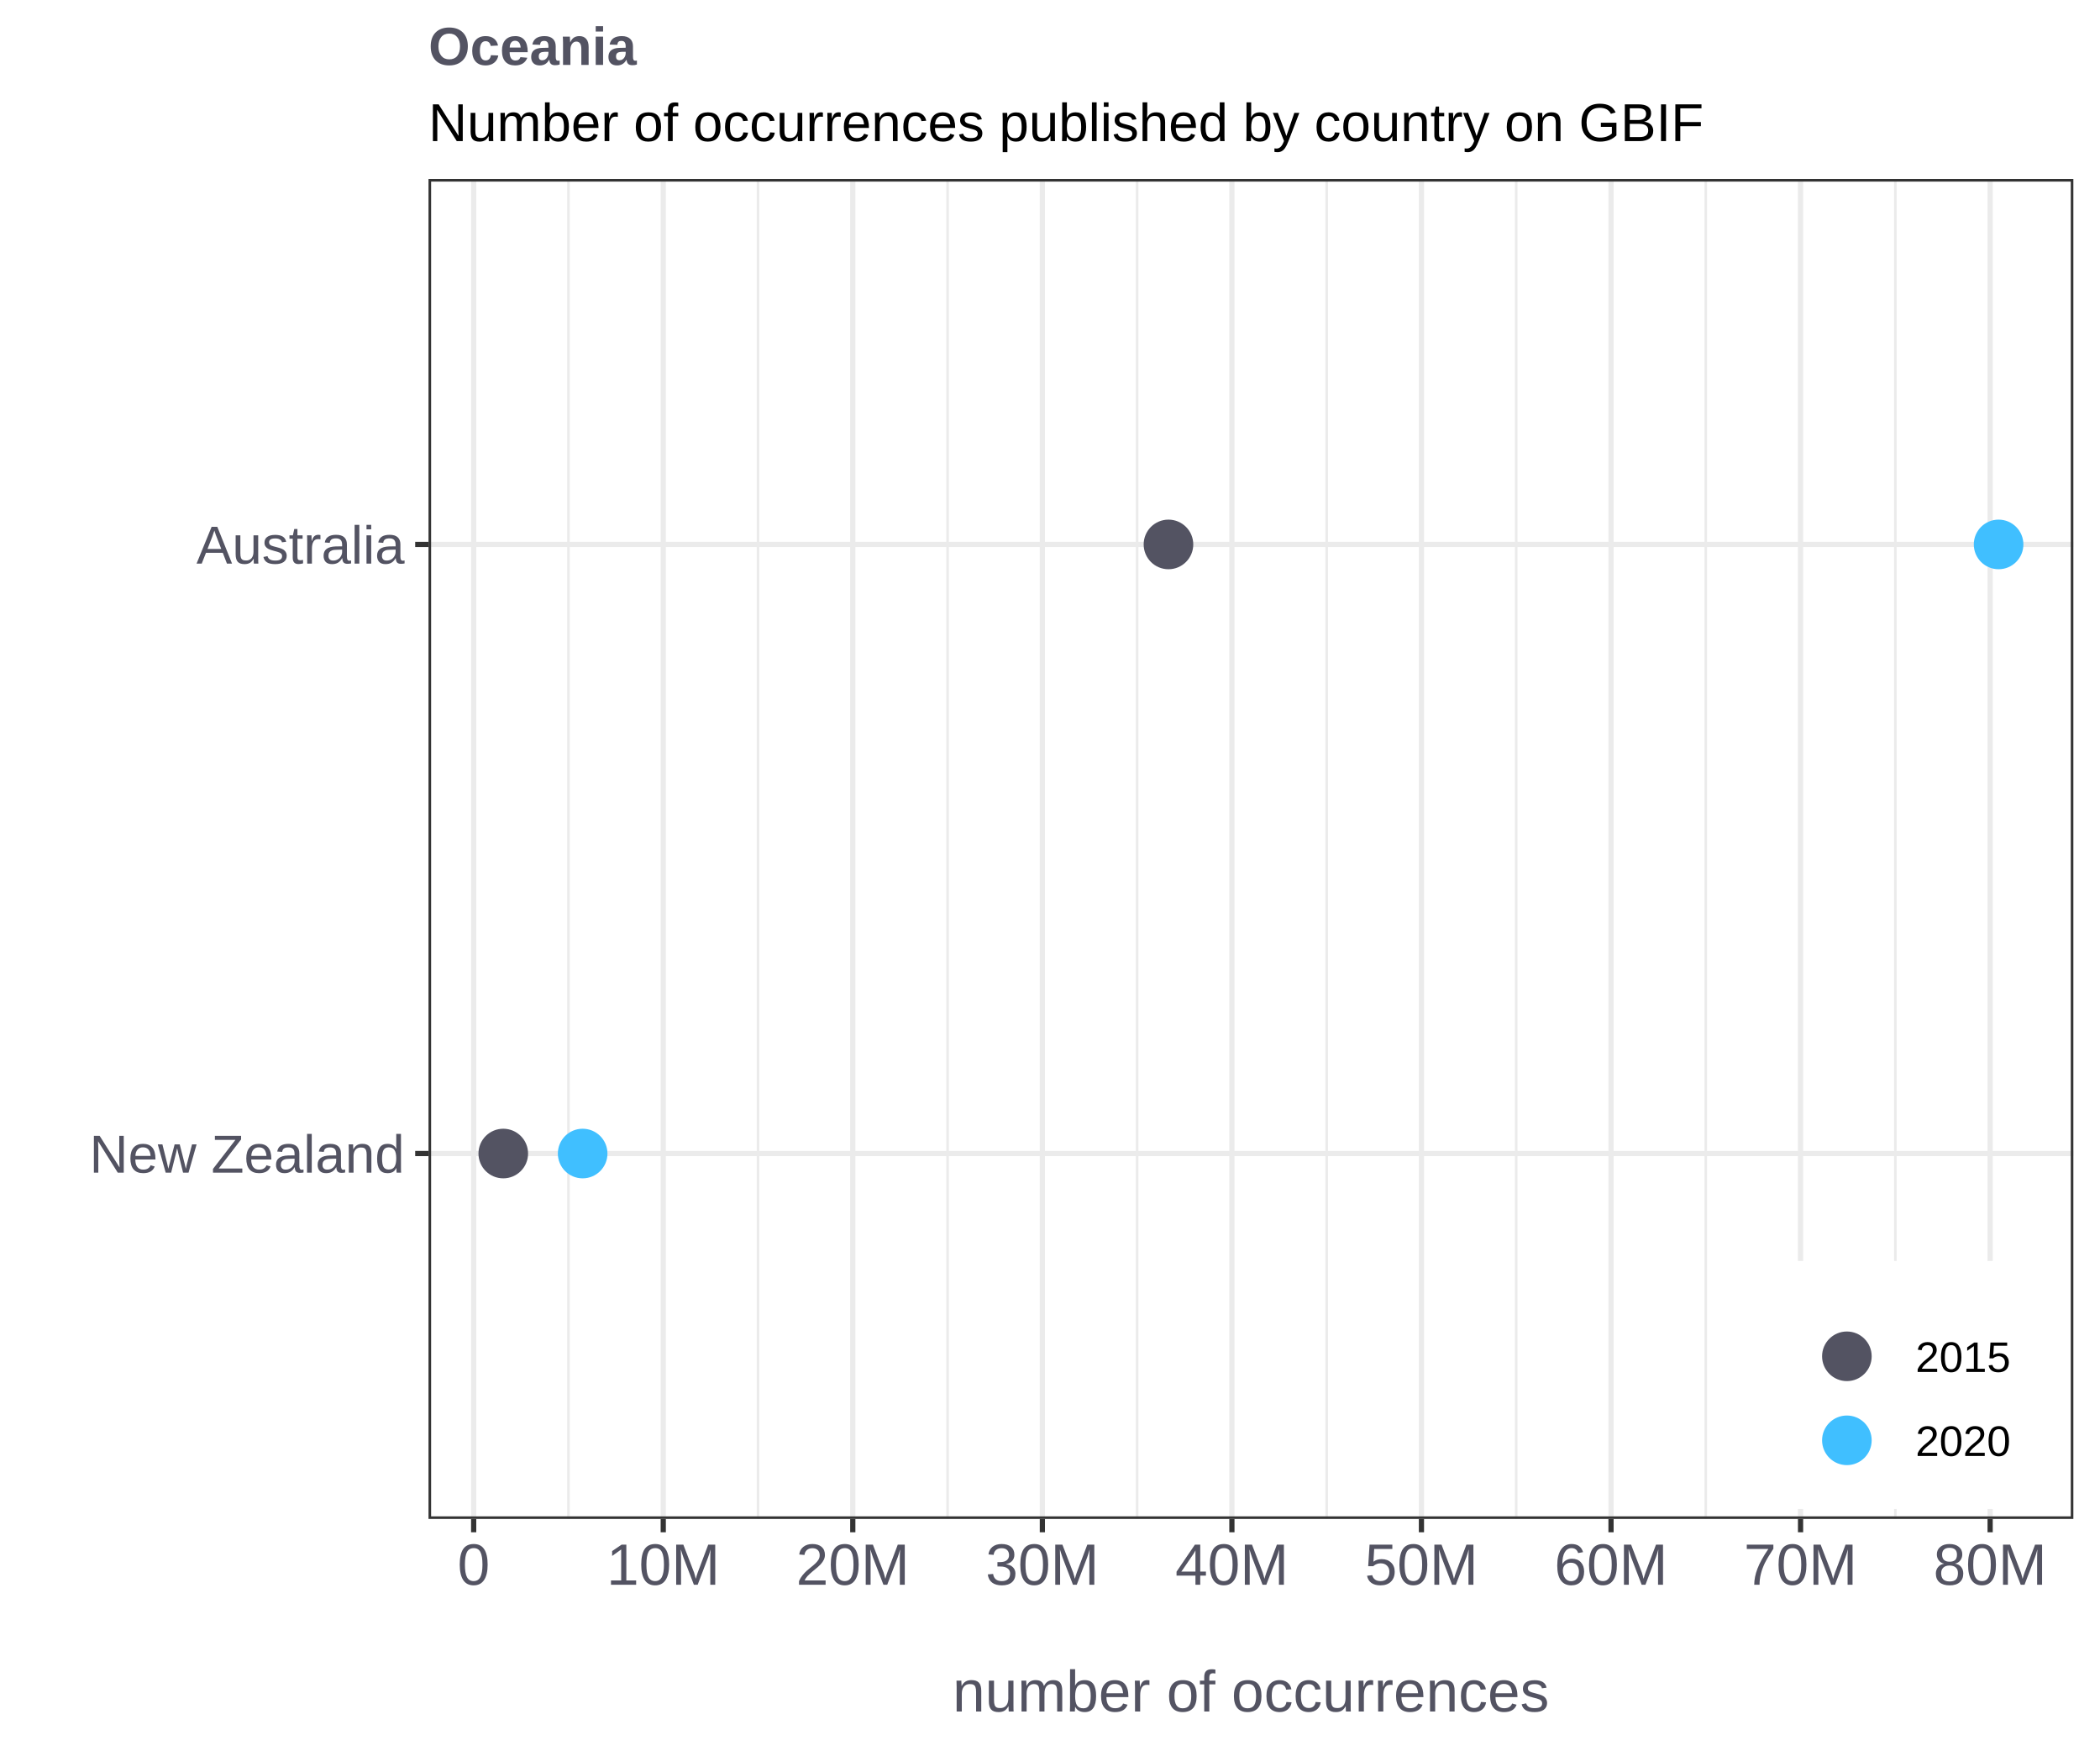
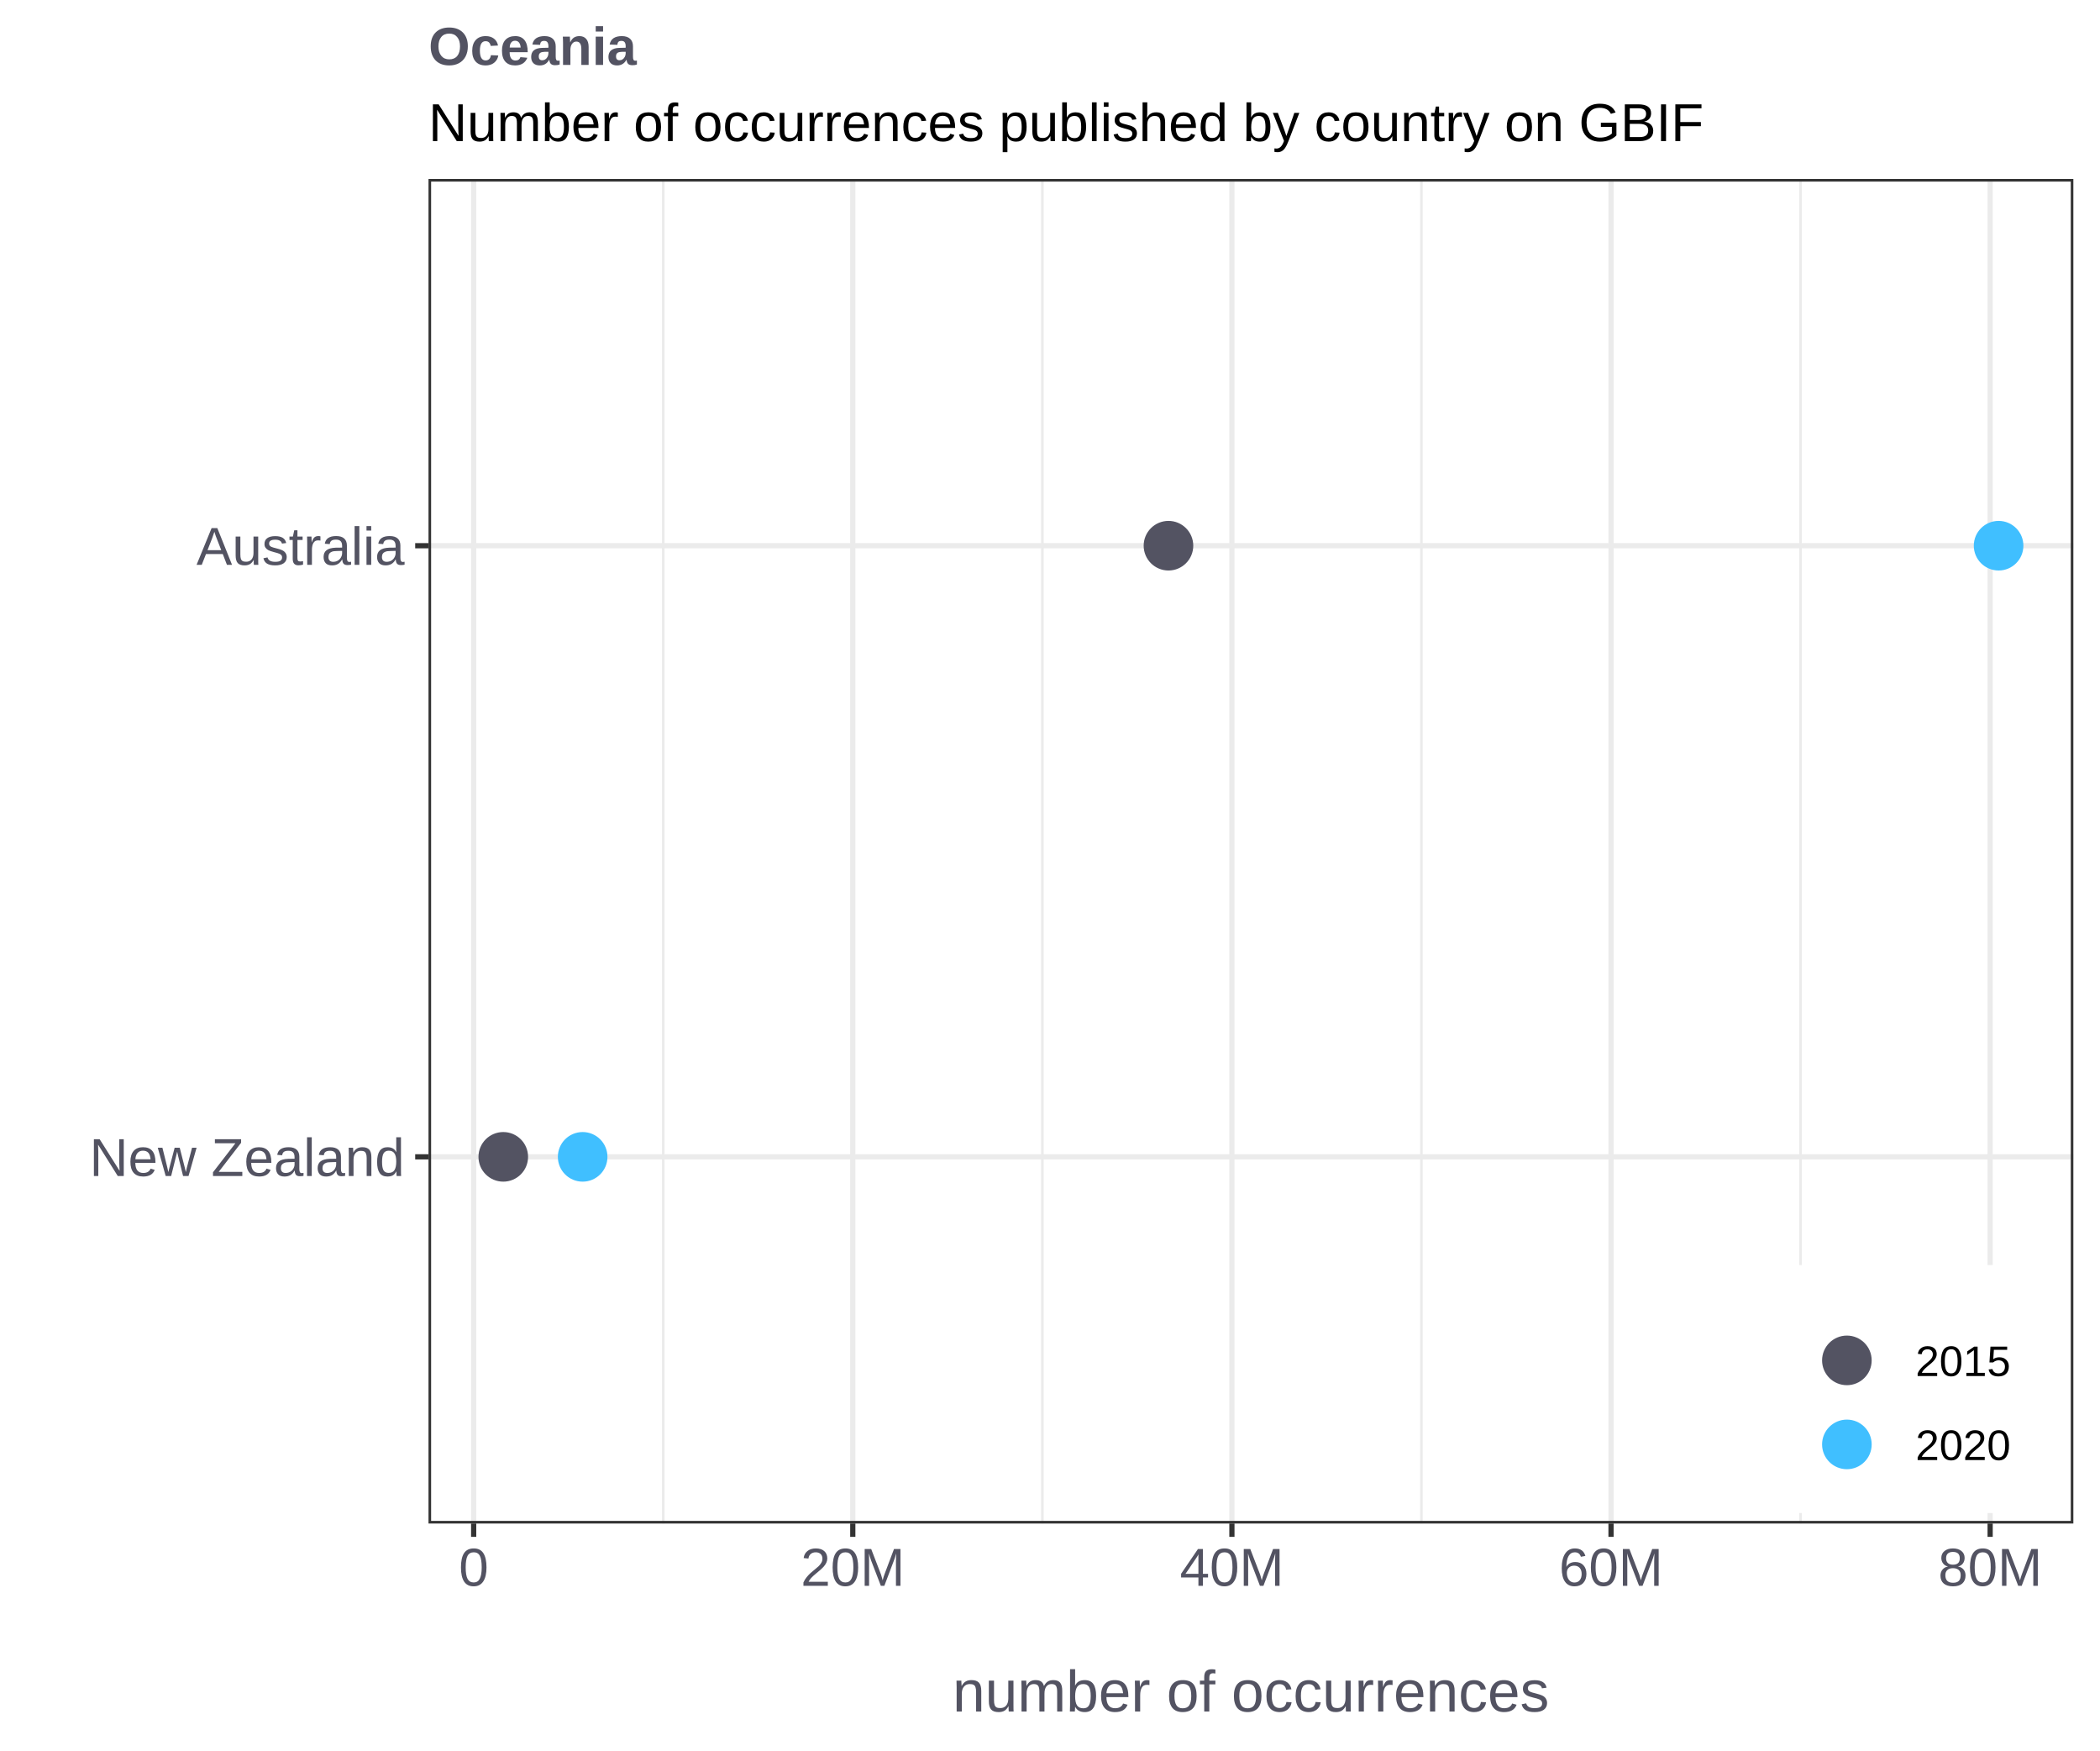
<svg xmlns="http://www.w3.org/2000/svg" viewBox="0 0 432.00 360.00">
  <defs>
    <style type="text/css">
    line, polyline, path, rect, circle {
      fill: none;
      stroke: #000000;
      stroke-linecap: round;
      stroke-linejoin: round;
      stroke-miterlimit: 10.00;
    }
  </style>
  </defs>
  <rect width="100%" height="100%" style="stroke: none; fill: #FFFFFF;" />
  <rect x="0.00" y="0.00" width="432.00" height="360.00" style="stroke-width: 1.07; stroke: #FFFFFF; fill: #FFFFFF;" />
  <defs>
-     <clipPath id="cpODguMTUxMnw0MjYuNTIxfDMxMi4zOTV8MzYuODEzNA==">
-       <rect x="88.15" y="36.81" width="338.37" height="275.58" />
+     <clipPath id="cpODguMTUxMnw0MjYuNTIxfDMxMy4zMzN8MzYuODEzNA==">
+       <rect x="88.15" y="36.81" width="338.37" height="276.52" />
    </clipPath>
  </defs>
-   <rect x="88.15" y="36.81" width="338.37" height="275.58" style="stroke-width: 1.07; stroke: none; fill: #FFFFFF;" clip-path="url(#cpODguMTUxMnw0MjYuNTIxfDMxMi4zOTV8MzYuODEzNA==)" />
-   <polyline points="116.94,312.40 116.94,36.81 " style="stroke-width: 0.53; stroke: #EBEBEB; stroke-linecap: butt;" clip-path="url(#cpODguMTUxMnw0MjYuNTIxfDMxMi4zOTV8MzYuODEzNA==)" />
-   <polyline points="155.94,312.40 155.94,36.81 " style="stroke-width: 0.53; stroke: #EBEBEB; stroke-linecap: butt;" clip-path="url(#cpODguMTUxMnw0MjYuNTIxfDMxMi4zOTV8MzYuODEzNA==)" />
-   <polyline points="194.93,312.40 194.93,36.81 " style="stroke-width: 0.53; stroke: #EBEBEB; stroke-linecap: butt;" clip-path="url(#cpODguMTUxMnw0MjYuNTIxfDMxMi4zOTV8MzYuODEzNA==)" />
-   <polyline points="233.92,312.40 233.92,36.81 " style="stroke-width: 0.53; stroke: #EBEBEB; stroke-linecap: butt;" clip-path="url(#cpODguMTUxMnw0MjYuNTIxfDMxMi4zOTV8MzYuODEzNA==)" />
-   <polyline points="272.92,312.40 272.92,36.81 " style="stroke-width: 0.53; stroke: #EBEBEB; stroke-linecap: butt;" clip-path="url(#cpODguMTUxMnw0MjYuNTIxfDMxMi4zOTV8MzYuODEzNA==)" />
-   <polyline points="311.91,312.40 311.91,36.81 " style="stroke-width: 0.53; stroke: #EBEBEB; stroke-linecap: butt;" clip-path="url(#cpODguMTUxMnw0MjYuNTIxfDMxMi4zOTV8MzYuODEzNA==)" />
-   <polyline points="350.90,312.40 350.90,36.81 " style="stroke-width: 0.53; stroke: #EBEBEB; stroke-linecap: butt;" clip-path="url(#cpODguMTUxMnw0MjYuNTIxfDMxMi4zOTV8MzYuODEzNA==)" />
-   <polyline points="389.90,312.40 389.90,36.81 " style="stroke-width: 0.53; stroke: #EBEBEB; stroke-linecap: butt;" clip-path="url(#cpODguMTUxMnw0MjYuNTIxfDMxMi4zOTV8MzYuODEzNA==)" />
-   <polyline points="88.15,237.24 426.52,237.24 " style="stroke-width: 1.07; stroke: #EBEBEB; stroke-linecap: butt;" clip-path="url(#cpODguMTUxMnw0MjYuNTIxfDMxMi4zOTV8MzYuODEzNA==)" />
-   <polyline points="88.15,111.97 426.52,111.97 " style="stroke-width: 1.07; stroke: #EBEBEB; stroke-linecap: butt;" clip-path="url(#cpODguMTUxMnw0MjYuNTIxfDMxMi4zOTV8MzYuODEzNA==)" />
-   <polyline points="97.44,312.40 97.44,36.81 " style="stroke-width: 1.07; stroke: #EBEBEB; stroke-linecap: butt;" clip-path="url(#cpODguMTUxMnw0MjYuNTIxfDMxMi4zOTV8MzYuODEzNA==)" />
-   <polyline points="136.44,312.40 136.44,36.81 " style="stroke-width: 1.07; stroke: #EBEBEB; stroke-linecap: butt;" clip-path="url(#cpODguMTUxMnw0MjYuNTIxfDMxMi4zOTV8MzYuODEzNA==)" />
-   <polyline points="175.43,312.40 175.43,36.81 " style="stroke-width: 1.07; stroke: #EBEBEB; stroke-linecap: butt;" clip-path="url(#cpODguMTUxMnw0MjYuNTIxfDMxMi4zOTV8MzYuODEzNA==)" />
-   <polyline points="214.43,312.40 214.43,36.81 " style="stroke-width: 1.07; stroke: #EBEBEB; stroke-linecap: butt;" clip-path="url(#cpODguMTUxMnw0MjYuNTIxfDMxMi4zOTV8MzYuODEzNA==)" />
-   <polyline points="253.42,312.40 253.42,36.81 " style="stroke-width: 1.07; stroke: #EBEBEB; stroke-linecap: butt;" clip-path="url(#cpODguMTUxMnw0MjYuNTIxfDMxMi4zOTV8MzYuODEzNA==)" />
-   <polyline points="292.41,312.40 292.41,36.81 " style="stroke-width: 1.07; stroke: #EBEBEB; stroke-linecap: butt;" clip-path="url(#cpODguMTUxMnw0MjYuNTIxfDMxMi4zOTV8MzYuODEzNA==)" />
-   <polyline points="331.41,312.40 331.41,36.81 " style="stroke-width: 1.07; stroke: #EBEBEB; stroke-linecap: butt;" clip-path="url(#cpODguMTUxMnw0MjYuNTIxfDMxMi4zOTV8MzYuODEzNA==)" />
-   <polyline points="370.40,312.40 370.40,36.81 " style="stroke-width: 1.07; stroke: #EBEBEB; stroke-linecap: butt;" clip-path="url(#cpODguMTUxMnw0MjYuNTIxfDMxMi4zOTV8MzYuODEzNA==)" />
-   <polyline points="409.40,312.40 409.40,36.81 " style="stroke-width: 1.07; stroke: #EBEBEB; stroke-linecap: butt;" clip-path="url(#cpODguMTUxMnw0MjYuNTIxfDMxMi4zOTV8MzYuODEzNA==)" />
-   <circle cx="240.37" cy="111.97" r="3.56pt" style="stroke-width: 0.71; stroke: #535362; fill: #535362;" clip-path="url(#cpODguMTUxMnw0MjYuNTIxfDMxMi4zOTV8MzYuODEzNA==)" />
-   <circle cx="411.14" cy="111.97" r="3.56pt" style="stroke-width: 0.71; stroke: #40BFFF; fill: #40BFFF;" clip-path="url(#cpODguMTUxMnw0MjYuNTIxfDMxMi4zOTV8MzYuODEzNA==)" />
-   <circle cx="103.53" cy="237.24" r="3.56pt" style="stroke-width: 0.71; stroke: #535362; fill: #535362;" clip-path="url(#cpODguMTUxMnw0MjYuNTIxfDMxMi4zOTV8MzYuODEzNA==)" />
-   <circle cx="119.86" cy="237.24" r="3.56pt" style="stroke-width: 0.71; stroke: #40BFFF; fill: #40BFFF;" clip-path="url(#cpODguMTUxMnw0MjYuNTIxfDMxMi4zOTV8MzYuODEzNA==)" />
-   <rect x="88.15" y="36.81" width="338.37" height="275.58" style="stroke-width: 1.07; stroke: #333333;" clip-path="url(#cpODguMTUxMnw0MjYuNTIxfDMxMi4zOTV8MzYuODEzNA==)" />
+   <rect x="88.15" y="36.81" width="338.37" height="276.52" style="stroke-width: 1.07; stroke: none; fill: #FFFFFF;" clip-path="url(#cpODguMTUxMnw0MjYuNTIxfDMxMy4zMzN8MzYuODEzNA==)" />
+   <polyline points="136.44,313.33 136.44,36.81 " style="stroke-width: 0.53; stroke: #EBEBEB; stroke-linecap: butt;" clip-path="url(#cpODguMTUxMnw0MjYuNTIxfDMxMy4zMzN8MzYuODEzNA==)" />
+   <polyline points="214.43,313.33 214.43,36.81 " style="stroke-width: 0.53; stroke: #EBEBEB; stroke-linecap: butt;" clip-path="url(#cpODguMTUxMnw0MjYuNTIxfDMxMy4zMzN8MzYuODEzNA==)" />
+   <polyline points="292.41,313.33 292.41,36.81 " style="stroke-width: 0.53; stroke: #EBEBEB; stroke-linecap: butt;" clip-path="url(#cpODguMTUxMnw0MjYuNTIxfDMxMy4zMzN8MzYuODEzNA==)" />
+   <polyline points="370.40,313.33 370.40,36.81 " style="stroke-width: 0.53; stroke: #EBEBEB; stroke-linecap: butt;" clip-path="url(#cpODguMTUxMnw0MjYuNTIxfDMxMy4zMzN8MzYuODEzNA==)" />
+   <polyline points="88.15,237.92 426.52,237.92 " style="stroke-width: 1.07; stroke: #EBEBEB; stroke-linecap: butt;" clip-path="url(#cpODguMTUxMnw0MjYuNTIxfDMxMy4zMzN8MzYuODEzNA==)" />
+   <polyline points="88.15,112.23 426.52,112.23 " style="stroke-width: 1.07; stroke: #EBEBEB; stroke-linecap: butt;" clip-path="url(#cpODguMTUxMnw0MjYuNTIxfDMxMy4zMzN8MzYuODEzNA==)" />
+   <polyline points="97.44,313.33 97.44,36.81 " style="stroke-width: 1.07; stroke: #EBEBEB; stroke-linecap: butt;" clip-path="url(#cpODguMTUxMnw0MjYuNTIxfDMxMy4zMzN8MzYuODEzNA==)" />
+   <polyline points="175.43,313.33 175.43,36.81 " style="stroke-width: 1.07; stroke: #EBEBEB; stroke-linecap: butt;" clip-path="url(#cpODguMTUxMnw0MjYuNTIxfDMxMy4zMzN8MzYuODEzNA==)" />
+   <polyline points="253.42,313.33 253.42,36.81 " style="stroke-width: 1.07; stroke: #EBEBEB; stroke-linecap: butt;" clip-path="url(#cpODguMTUxMnw0MjYuNTIxfDMxMy4zMzN8MzYuODEzNA==)" />
+   <polyline points="331.41,313.33 331.41,36.81 " style="stroke-width: 1.07; stroke: #EBEBEB; stroke-linecap: butt;" clip-path="url(#cpODguMTUxMnw0MjYuNTIxfDMxMy4zMzN8MzYuODEzNA==)" />
+   <polyline points="409.40,313.33 409.40,36.81 " style="stroke-width: 1.07; stroke: #EBEBEB; stroke-linecap: butt;" clip-path="url(#cpODguMTUxMnw0MjYuNTIxfDMxMy4zMzN8MzYuODEzNA==)" />
+   <circle cx="240.37" cy="112.23" r="3.56pt" style="stroke-width: 0.71; stroke: #535362; fill: #535362;" clip-path="url(#cpODguMTUxMnw0MjYuNTIxfDMxMy4zMzN8MzYuODEzNA==)" />
+   <circle cx="411.14" cy="112.23" r="3.56pt" style="stroke-width: 0.71; stroke: #40BFFF; fill: #40BFFF;" clip-path="url(#cpODguMTUxMnw0MjYuNTIxfDMxMy4zMzN8MzYuODEzNA==)" />
+   <circle cx="103.53" cy="237.92" r="3.56pt" style="stroke-width: 0.71; stroke: #535362; fill: #535362;" clip-path="url(#cpODguMTUxMnw0MjYuNTIxfDMxMy4zMzN8MzYuODEzNA==)" />
+   <circle cx="119.86" cy="237.92" r="3.56pt" style="stroke-width: 0.71; stroke: #40BFFF; fill: #40BFFF;" clip-path="url(#cpODguMTUxMnw0MjYuNTIxfDMxMy4zMzN8MzYuODEzNA==)" />
+   <rect x="88.15" y="36.81" width="338.37" height="276.52" style="stroke-width: 1.07; stroke: #333333;" clip-path="url(#cpODguMTUxMnw0MjYuNTIxfDMxMy4zMzN8MzYuODEzNA==)" />
  <defs>
    <clipPath id="cpMHw0MzJ8MzYwfDA=">
      <rect x="0.00" y="0.00" width="432.00" height="360.00" />
    </clipPath>
  </defs>
  <g clip-path="url(#cpMHw0MzJ8MzYwfDA=)">
-     <text x="18.41" y="241.17" style="font-size: 11.00px; fill: #535362; font-family: Arial;" textLength="64.81px" lengthAdjust="spacingAndGlyphs">New Zealand</text>
+     <text x="18.41" y="241.86" style="font-size: 11.00px; fill: #535362; font-family: Arial;" textLength="64.81px" lengthAdjust="spacingAndGlyphs">New Zealand</text>
  </g>
  <g clip-path="url(#cpMHw0MzJ8MzYwfDA=)">
-     <text x="40.42" y="115.91" style="font-size: 11.00px; fill: #535362; font-family: Arial;" textLength="42.80px" lengthAdjust="spacingAndGlyphs">Australia</text>
+     <text x="40.42" y="116.17" style="font-size: 11.00px; fill: #535362; font-family: Arial;" textLength="42.80px" lengthAdjust="spacingAndGlyphs">Australia</text>
  </g>
-   <polyline points="85.41,237.24 88.15,237.24 " style="stroke-width: 1.07; stroke: #333333; stroke-linecap: butt;" clip-path="url(#cpMHw0MzJ8MzYwfDA=)" />
-   <polyline points="85.41,111.97 88.15,111.97 " style="stroke-width: 1.07; stroke: #333333; stroke-linecap: butt;" clip-path="url(#cpMHw0MzJ8MzYwfDA=)" />
-   <polyline points="97.44,315.13 97.44,312.40 " style="stroke-width: 1.07; stroke: #333333; stroke-linecap: butt;" clip-path="url(#cpMHw0MzJ8MzYwfDA=)" />
-   <polyline points="136.44,315.13 136.44,312.40 " style="stroke-width: 1.07; stroke: #333333; stroke-linecap: butt;" clip-path="url(#cpMHw0MzJ8MzYwfDA=)" />
-   <polyline points="175.43,315.13 175.43,312.40 " style="stroke-width: 1.07; stroke: #333333; stroke-linecap: butt;" clip-path="url(#cpMHw0MzJ8MzYwfDA=)" />
-   <polyline points="214.43,315.13 214.43,312.40 " style="stroke-width: 1.07; stroke: #333333; stroke-linecap: butt;" clip-path="url(#cpMHw0MzJ8MzYwfDA=)" />
-   <polyline points="253.42,315.13 253.42,312.40 " style="stroke-width: 1.07; stroke: #333333; stroke-linecap: butt;" clip-path="url(#cpMHw0MzJ8MzYwfDA=)" />
-   <polyline points="292.41,315.13 292.41,312.40 " style="stroke-width: 1.07; stroke: #333333; stroke-linecap: butt;" clip-path="url(#cpMHw0MzJ8MzYwfDA=)" />
-   <polyline points="331.41,315.13 331.41,312.40 " style="stroke-width: 1.07; stroke: #333333; stroke-linecap: butt;" clip-path="url(#cpMHw0MzJ8MzYwfDA=)" />
-   <polyline points="370.40,315.13 370.40,312.40 " style="stroke-width: 1.07; stroke: #333333; stroke-linecap: butt;" clip-path="url(#cpMHw0MzJ8MzYwfDA=)" />
-   <polyline points="409.40,315.13 409.40,312.40 " style="stroke-width: 1.07; stroke: #333333; stroke-linecap: butt;" clip-path="url(#cpMHw0MzJ8MzYwfDA=)" />
+   <polyline points="85.41,237.92 88.15,237.92 " style="stroke-width: 1.07; stroke: #333333; stroke-linecap: butt;" clip-path="url(#cpMHw0MzJ8MzYwfDA=)" />
+   <polyline points="85.41,112.23 88.15,112.23 " style="stroke-width: 1.07; stroke: #333333; stroke-linecap: butt;" clip-path="url(#cpMHw0MzJ8MzYwfDA=)" />
+   <polyline points="97.44,316.07 97.44,313.33 " style="stroke-width: 1.07; stroke: #333333; stroke-linecap: butt;" clip-path="url(#cpMHw0MzJ8MzYwfDA=)" />
+   <polyline points="175.43,316.07 175.43,313.33 " style="stroke-width: 1.07; stroke: #333333; stroke-linecap: butt;" clip-path="url(#cpMHw0MzJ8MzYwfDA=)" />
+   <polyline points="253.42,316.07 253.42,313.33 " style="stroke-width: 1.07; stroke: #333333; stroke-linecap: butt;" clip-path="url(#cpMHw0MzJ8MzYwfDA=)" />
+   <polyline points="331.41,316.07 331.41,313.33 " style="stroke-width: 1.07; stroke: #333333; stroke-linecap: butt;" clip-path="url(#cpMHw0MzJ8MzYwfDA=)" />
+   <polyline points="409.40,316.07 409.40,313.33 " style="stroke-width: 1.07; stroke: #333333; stroke-linecap: butt;" clip-path="url(#cpMHw0MzJ8MzYwfDA=)" />
  <g clip-path="url(#cpMHw0MzJ8MzYwfDA=)">
-     <text x="94.11" y="325.92" style="font-size: 12.00px; fill: #535362; font-family: Arial;" textLength="6.67px" lengthAdjust="spacingAndGlyphs">0</text>
+     <text x="94.39" y="326.14" style="font-size: 11.00px; fill: #535362; font-family: Arial;" textLength="6.12px" lengthAdjust="spacingAndGlyphs">0</text>
  </g>
  <g clip-path="url(#cpMHw0MzJ8MzYwfDA=)">
-     <text x="124.77" y="325.92" style="font-size: 12.00px; fill: #535362; font-family: Arial;" textLength="23.34px" lengthAdjust="spacingAndGlyphs">10M</text>
+     <text x="164.73" y="326.14" style="font-size: 11.00px; fill: #535362; font-family: Arial;" textLength="21.40px" lengthAdjust="spacingAndGlyphs">20M</text>
  </g>
  <g clip-path="url(#cpMHw0MzJ8MzYwfDA=)">
-     <text x="163.76" y="325.92" style="font-size: 12.00px; fill: #535362; font-family: Arial;" textLength="23.34px" lengthAdjust="spacingAndGlyphs">20M</text>
+     <text x="242.72" y="326.14" style="font-size: 11.00px; fill: #535362; font-family: Arial;" textLength="21.40px" lengthAdjust="spacingAndGlyphs">40M</text>
  </g>
  <g clip-path="url(#cpMHw0MzJ8MzYwfDA=)">
-     <text x="202.75" y="325.92" style="font-size: 12.00px; fill: #535362; font-family: Arial;" textLength="23.34px" lengthAdjust="spacingAndGlyphs">30M</text>
+     <text x="320.71" y="326.14" style="font-size: 11.00px; fill: #535362; font-family: Arial;" textLength="21.40px" lengthAdjust="spacingAndGlyphs">60M</text>
  </g>
  <g clip-path="url(#cpMHw0MzJ8MzYwfDA=)">
-     <text x="241.75" y="325.92" style="font-size: 12.00px; fill: #535362; font-family: Arial;" textLength="23.34px" lengthAdjust="spacingAndGlyphs">40M</text>
-   </g>
-   <g clip-path="url(#cpMHw0MzJ8MzYwfDA=)">
-     <text x="280.74" y="325.92" style="font-size: 12.00px; fill: #535362; font-family: Arial;" textLength="23.34px" lengthAdjust="spacingAndGlyphs">50M</text>
-   </g>
-   <g clip-path="url(#cpMHw0MzJ8MzYwfDA=)">
-     <text x="319.74" y="325.92" style="font-size: 12.00px; fill: #535362; font-family: Arial;" textLength="23.34px" lengthAdjust="spacingAndGlyphs">60M</text>
-   </g>
-   <g clip-path="url(#cpMHw0MzJ8MzYwfDA=)">
-     <text x="358.73" y="325.92" style="font-size: 12.00px; fill: #535362; font-family: Arial;" textLength="23.34px" lengthAdjust="spacingAndGlyphs">70M</text>
-   </g>
-   <g clip-path="url(#cpMHw0MzJ8MzYwfDA=)">
-     <text x="397.72" y="325.92" style="font-size: 12.00px; fill: #535362; font-family: Arial;" textLength="23.34px" lengthAdjust="spacingAndGlyphs">80M</text>
+     <text x="398.70" y="326.14" style="font-size: 11.00px; fill: #535362; font-family: Arial;" textLength="21.40px" lengthAdjust="spacingAndGlyphs">80M</text>
  </g>
  <g clip-path="url(#cpMHw0MzJ8MzYwfDA=)">
    <text x="195.97" y="351.99" style="font-size: 12.00px; fill: #535362; font-family: Arial;" textLength="122.72px" lengthAdjust="spacingAndGlyphs">number of occurrences</text>
  </g>
-   <rect x="365.81" y="259.34" width="53.74" height="51.00" style="stroke-width: 1.07; stroke: none; fill: #FFFFFF;" clip-path="url(#cpMHw0MzJ8MzYwfDA=)" />
-   <rect x="371.29" y="270.30" width="17.28" height="17.28" style="stroke-width: 1.07; stroke: none; fill: #FFFFFF;" clip-path="url(#cpMHw0MzJ8MzYwfDA=)" />
-   <circle cx="379.93" cy="278.94" r="3.56pt" style="stroke-width: 0.71; stroke: #535362; fill: #535362;" clip-path="url(#cpMHw0MzJ8MzYwfDA=)" />
-   <rect x="371.29" y="287.58" width="17.28" height="17.28" style="stroke-width: 1.07; stroke: none; fill: #FFFFFF;" clip-path="url(#cpMHw0MzJ8MzYwfDA=)" />
-   <circle cx="379.93" cy="296.22" r="3.56pt" style="stroke-width: 0.71; stroke: #40BFFF; fill: #40BFFF;" clip-path="url(#cpMHw0MzJ8MzYwfDA=)" />
+   <rect x="365.81" y="260.18" width="53.74" height="51.00" style="stroke-width: 1.07; stroke: none; fill: #FFFFFF;" clip-path="url(#cpMHw0MzJ8MzYwfDA=)" />
+   <rect x="371.29" y="271.14" width="17.28" height="17.28" style="stroke-width: 1.07; stroke: none; fill: #FFFFFF;" clip-path="url(#cpMHw0MzJ8MzYwfDA=)" />
+   <circle cx="379.93" cy="279.78" r="3.56pt" style="stroke-width: 0.71; stroke: #535362; fill: #535362;" clip-path="url(#cpMHw0MzJ8MzYwfDA=)" />
+   <rect x="371.29" y="288.42" width="17.28" height="17.28" style="stroke-width: 1.07; stroke: none; fill: #FFFFFF;" clip-path="url(#cpMHw0MzJ8MzYwfDA=)" />
+   <circle cx="379.93" cy="297.06" r="3.56pt" style="stroke-width: 0.71; stroke: #40BFFF; fill: #40BFFF;" clip-path="url(#cpMHw0MzJ8MzYwfDA=)" />
  <g clip-path="url(#cpMHw0MzJ8MzYwfDA=)">
-     <text x="394.05" y="282.16" style="font-size: 8.80px; font-family: Arial;" textLength="20.02px" lengthAdjust="spacingAndGlyphs">2015</text>
+     <text x="394.05" y="283.00" style="font-size: 8.80px; font-family: Arial;" textLength="20.02px" lengthAdjust="spacingAndGlyphs">2015</text>
  </g>
  <g clip-path="url(#cpMHw0MzJ8MzYwfDA=)">
-     <text x="394.05" y="299.44" style="font-size: 8.80px; font-family: Arial;" textLength="20.02px" lengthAdjust="spacingAndGlyphs">2020</text>
+     <text x="394.05" y="300.28" style="font-size: 8.80px; font-family: Arial;" textLength="20.02px" lengthAdjust="spacingAndGlyphs">2020</text>
  </g>
  <g clip-path="url(#cpMHw0MzJ8MzYwfDA=)">
    <text x="88.15" y="29.02" style="font-size: 11.00px; font-family: Arial;" textLength="262.29px" lengthAdjust="spacingAndGlyphs">Number of occurrences published by country on GBIF</text>
  </g>
  <g clip-path="url(#cpMHw0MzJ8MzYwfDA=)">
    <text x="88.15" y="13.35" style="font-size: 11.00px; font-weight: bold; fill: #535362; font-family: Arial;" textLength="42.80px" lengthAdjust="spacingAndGlyphs">Oceania</text>
  </g>
</svg>
